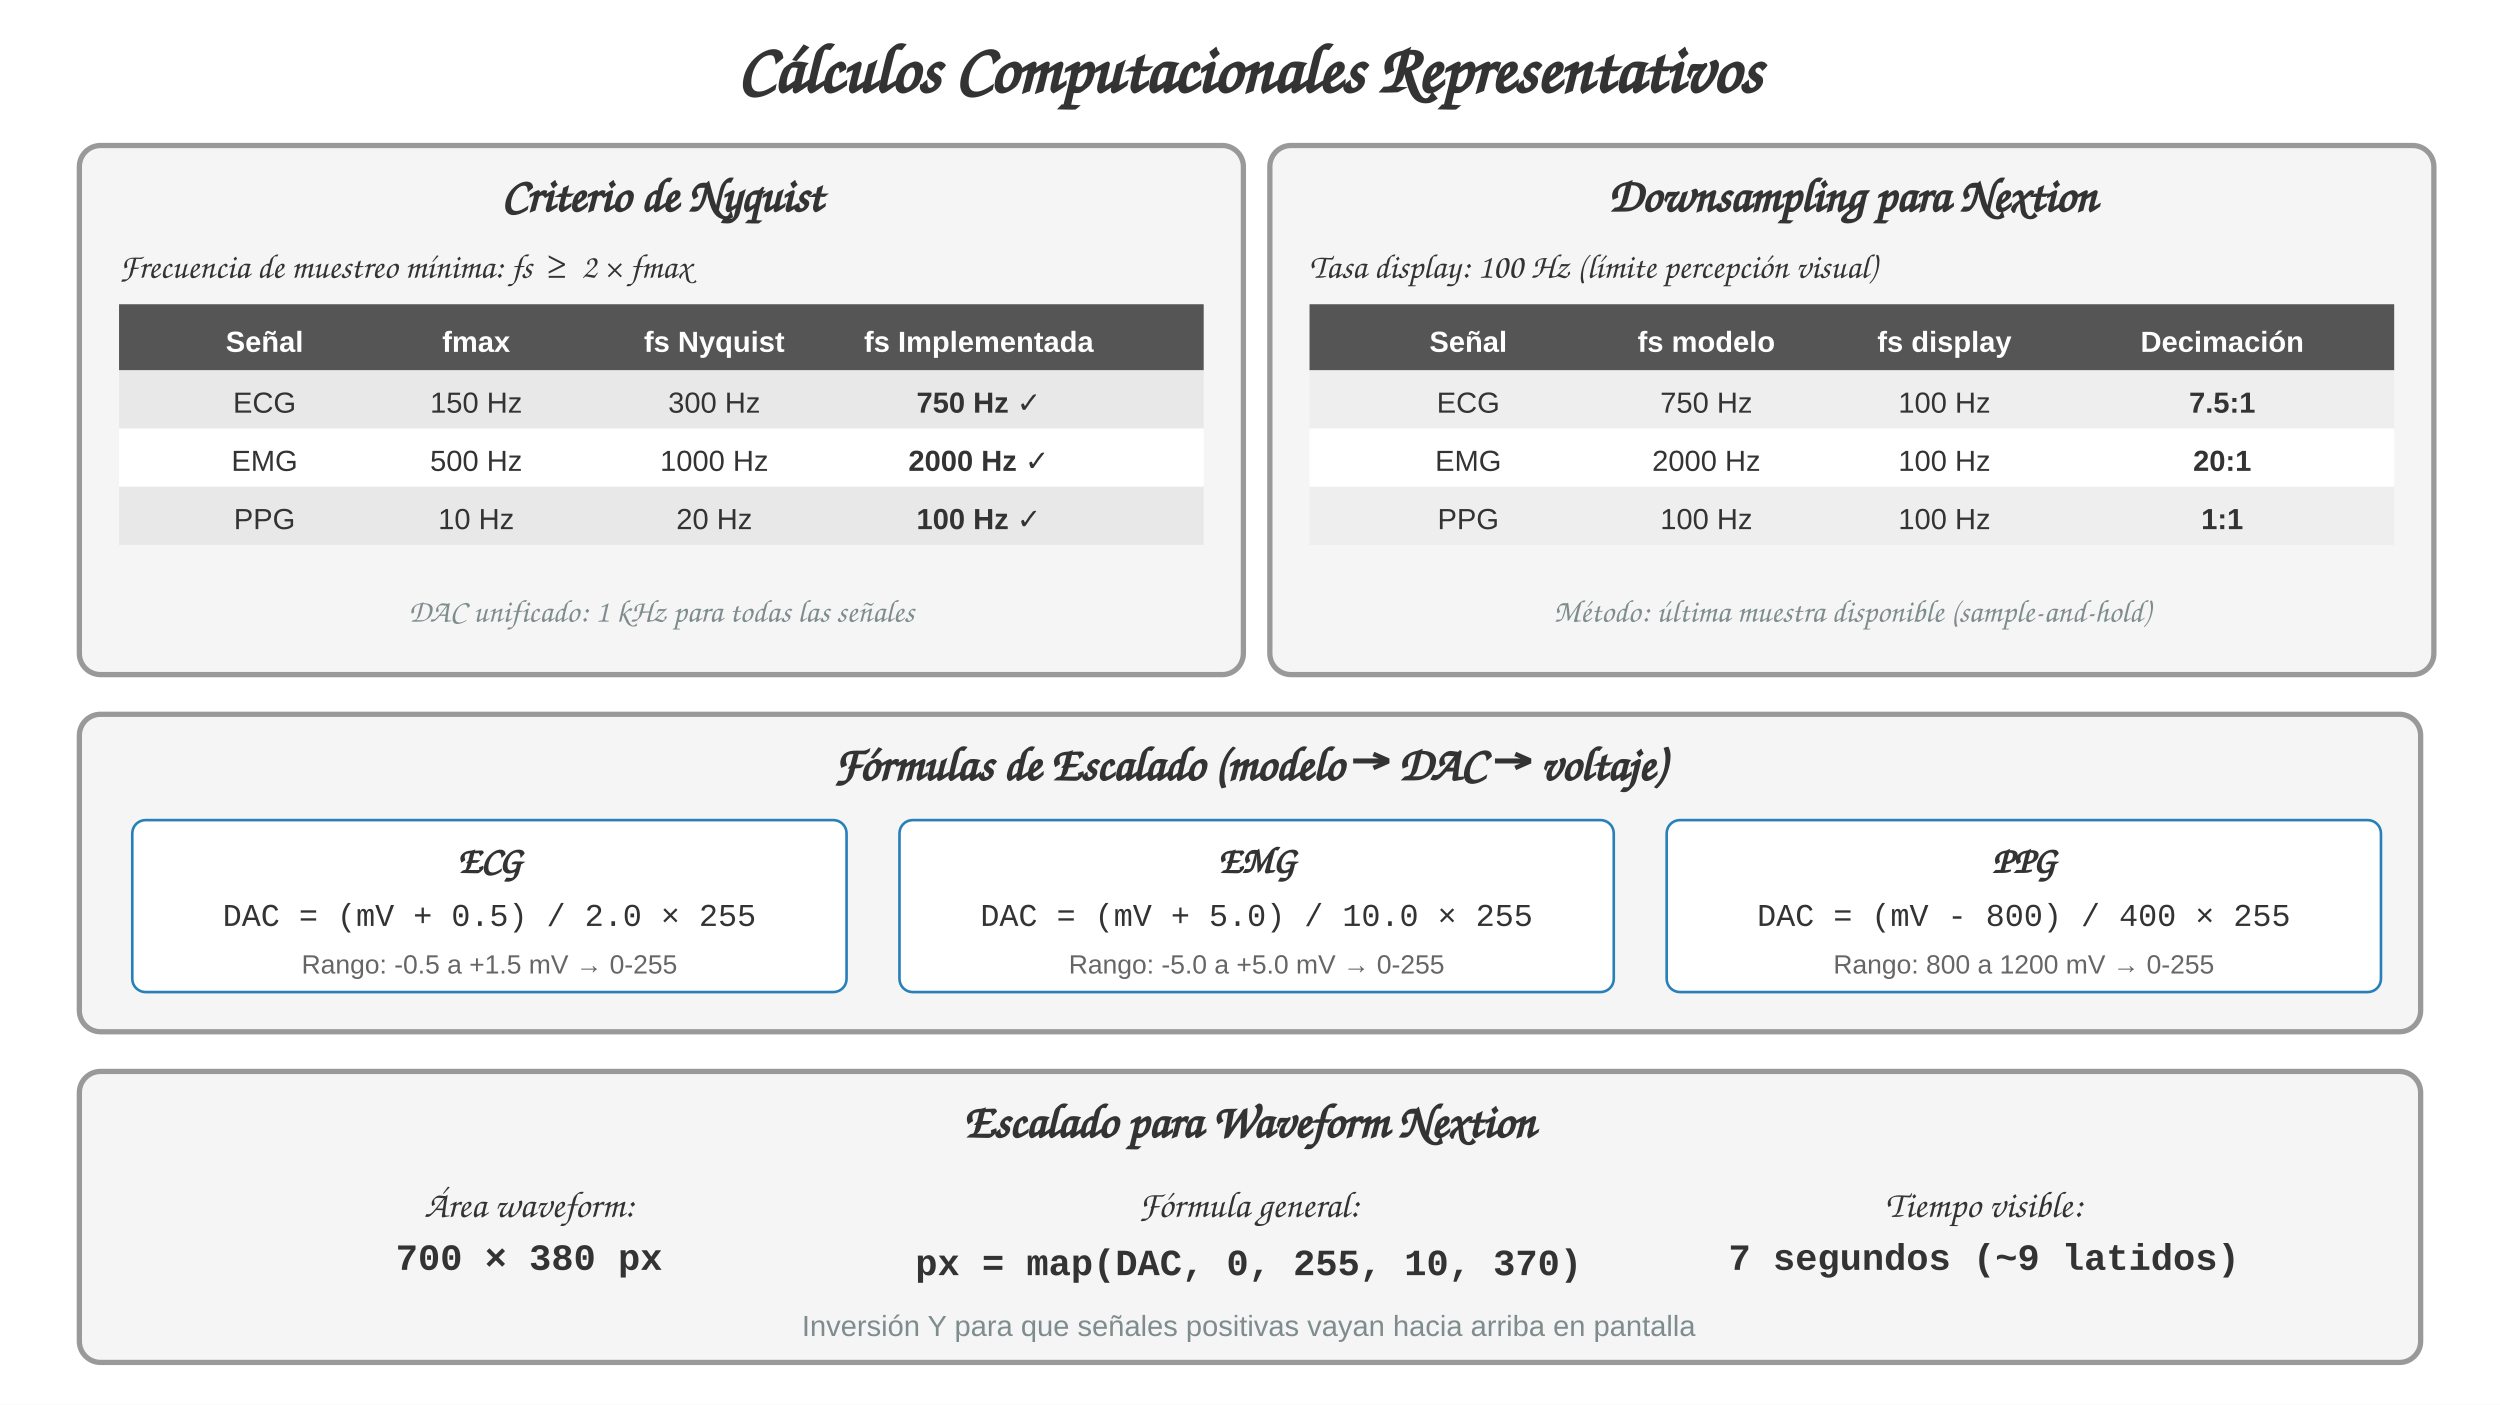
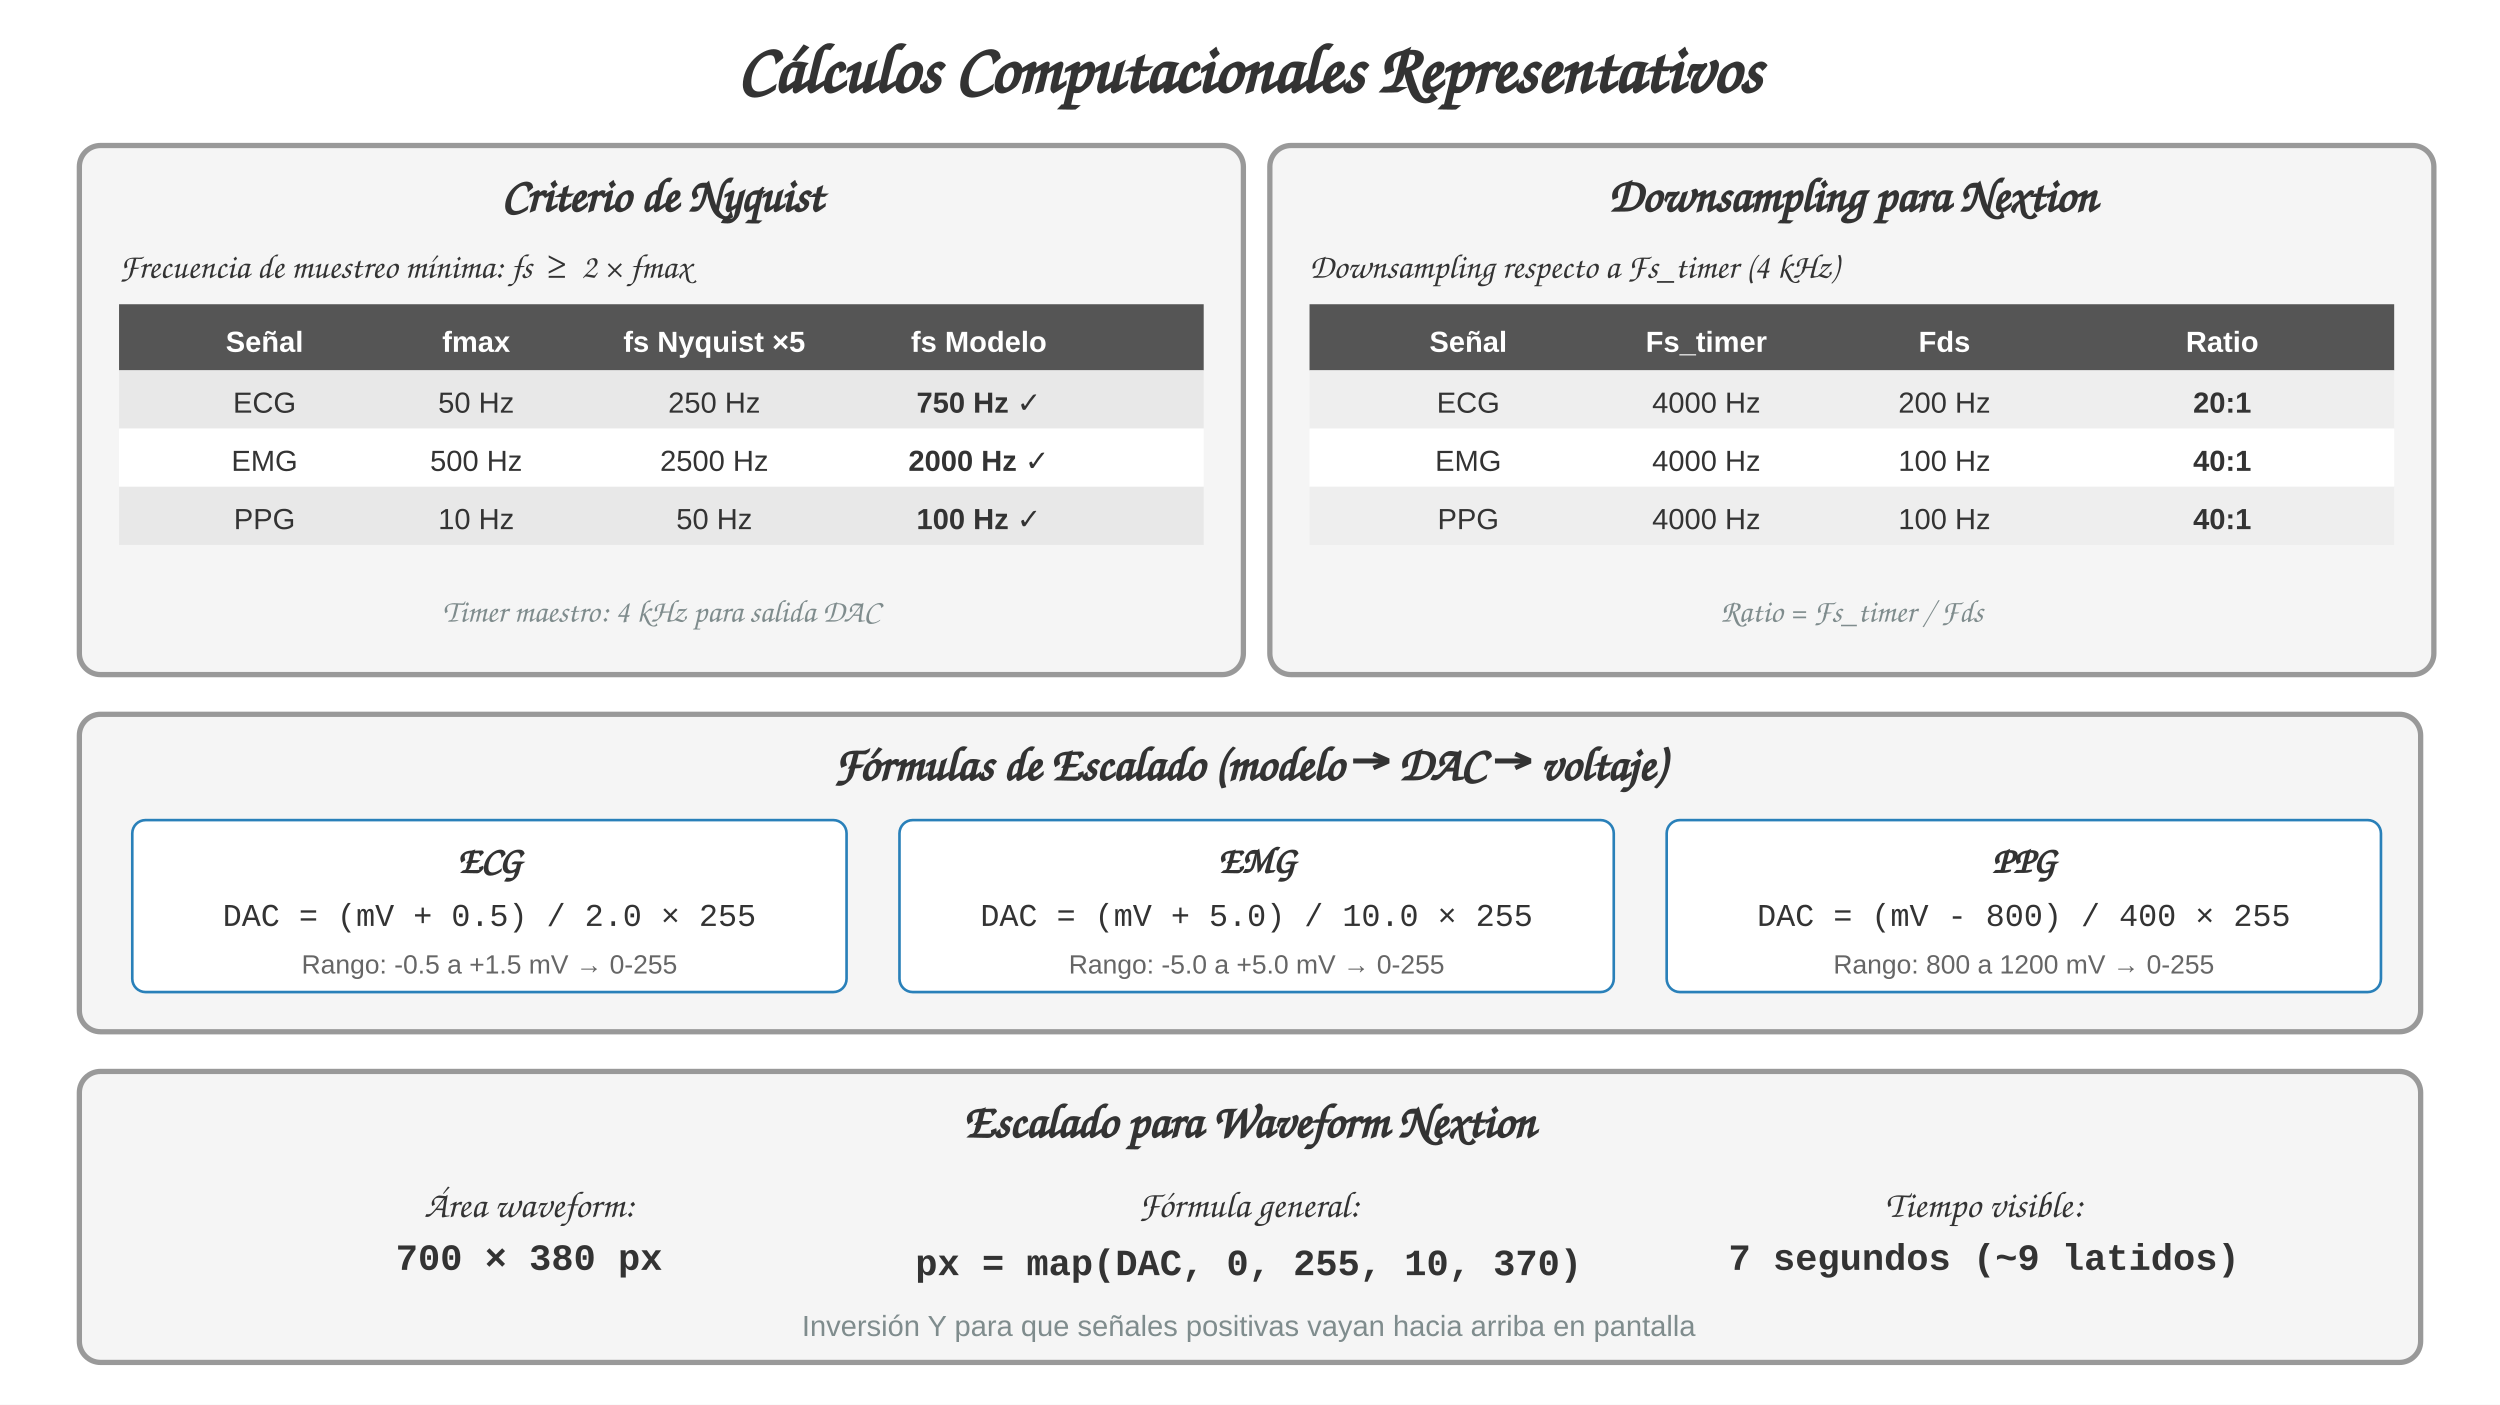
<svg xmlns="http://www.w3.org/2000/svg" width="945" height="531" viewBox="0 0 945 531">
  <rect width="100%" height="100%" fill="white" />
  <text x="472" y="35" text-anchor="middle" font-family="Comic Sans MS, cursive" font-size="26" font-weight="bold" fill="#333">Cálculos Computacionales Representativos</text>
  <rect x="30" y="55" width="440" height="200" rx="8" fill="#f5f5f5" stroke="#999" stroke-width="2" />
  <text x="250" y="80" text-anchor="middle" font-family="Comic Sans MS, cursive" font-size="18" font-weight="bold" fill="#333">Criterio de Nyquist</text>
  <text x="45" y="105" font-family="Comic Sans MS, cursive" font-size="13" fill="#333">Frecuencia de muestreo mínima: fs ≥ 2 × fmax</text>
  <rect x="45" y="115" width="410" height="25" fill="#555" />
  <text x="100" y="133" text-anchor="middle" font-family="Arial" font-size="11" font-weight="bold" fill="white">Señal</text>
  <text x="180" y="133" text-anchor="middle" font-family="Arial" font-size="11" font-weight="bold" fill="white">fmax</text>
-   <text x="270" y="133" text-anchor="middle" font-family="Arial" font-size="11" font-weight="bold" fill="white">fs Nyquist</text>
-   <text x="370" y="133" text-anchor="middle" font-family="Arial" font-size="11" font-weight="bold" fill="white">fs Implementada</text>
+   <text x="270" y="133" text-anchor="middle" font-family="Arial" font-size="11" font-weight="bold" fill="white">fs Nyquist ×5</text>
+   <text x="370" y="133" text-anchor="middle" font-family="Arial" font-size="11" font-weight="bold" fill="white">fs Modelo</text>
  <rect x="45" y="140" width="410" height="22" fill="#e8e8e8" />
  <text x="100" y="156" text-anchor="middle" font-family="Arial" font-size="11" fill="#333">ECG</text>
-   <text x="180" y="156" text-anchor="middle" font-family="Arial" font-size="11" fill="#333">150 Hz</text>
-   <text x="270" y="156" text-anchor="middle" font-family="Arial" font-size="11" fill="#333">300 Hz</text>
+   <text x="180" y="156" text-anchor="middle" font-family="Arial" font-size="11" fill="#333">50 Hz</text>
+   <text x="270" y="156" text-anchor="middle" font-family="Arial" font-size="11" fill="#333">250 Hz</text>
  <text x="370" y="156" text-anchor="middle" font-family="Arial" font-size="11" font-weight="bold" fill="#333">750 Hz ✓</text>
  <rect x="45" y="162" width="410" height="22" fill="white" />
  <text x="100" y="178" text-anchor="middle" font-family="Arial" font-size="11" fill="#333">EMG</text>
  <text x="180" y="178" text-anchor="middle" font-family="Arial" font-size="11" fill="#333">500 Hz</text>
-   <text x="270" y="178" text-anchor="middle" font-family="Arial" font-size="11" fill="#333">1000 Hz</text>
+   <text x="270" y="178" text-anchor="middle" font-family="Arial" font-size="11" fill="#333">2500 Hz</text>
  <text x="370" y="178" text-anchor="middle" font-family="Arial" font-size="11" font-weight="bold" fill="#333">2000 Hz ✓</text>
  <rect x="45" y="184" width="410" height="22" fill="#e8e8e8" />
  <text x="100" y="200" text-anchor="middle" font-family="Arial" font-size="11" fill="#333">PPG</text>
  <text x="180" y="200" text-anchor="middle" font-family="Arial" font-size="11" fill="#333">10 Hz</text>
-   <text x="270" y="200" text-anchor="middle" font-family="Arial" font-size="11" fill="#333">20 Hz</text>
+   <text x="270" y="200" text-anchor="middle" font-family="Arial" font-size="11" fill="#333">50 Hz</text>
  <text x="370" y="200" text-anchor="middle" font-family="Arial" font-size="11" font-weight="bold" fill="#333">100 Hz ✓</text>
-   <text x="250" y="235" text-anchor="middle" font-family="Comic Sans MS, cursive" font-size="12" fill="#7f8c8d">DAC unificado: 1 kHz para todas las señales</text>
+   <text x="250" y="235" text-anchor="middle" font-family="Comic Sans MS, cursive" font-size="12" fill="#7f8c8d">Timer maestro: 4 kHz para salida DAC</text>
  <rect x="480" y="55" width="440" height="200" rx="8" fill="#f5f5f5" stroke="#999" stroke-width="2" />
  <text x="700" y="80" text-anchor="middle" font-family="Comic Sans MS, cursive" font-size="18" font-weight="bold" fill="#333">Downsampling para Nextion</text>
-   <text x="495" y="105" font-family="Comic Sans MS, cursive" font-size="13" fill="#333">Tasa display: 100 Hz (límite percepción visual)</text>
+   <text x="495" y="105" font-family="Comic Sans MS, cursive" font-size="13" fill="#333">Downsampling respecto a Fs_timer (4 kHz)</text>
  <rect x="495" y="115" width="410" height="25" fill="#555" />
  <text x="555" y="133" text-anchor="middle" font-family="Arial" font-size="11" font-weight="bold" fill="white">Señal</text>
-   <text x="645" y="133" text-anchor="middle" font-family="Arial" font-size="11" font-weight="bold" fill="white">fs modelo</text>
-   <text x="735" y="133" text-anchor="middle" font-family="Arial" font-size="11" font-weight="bold" fill="white">fs display</text>
-   <text x="840" y="133" text-anchor="middle" font-family="Arial" font-size="11" font-weight="bold" fill="white">Decimación</text>
+   <text x="645" y="133" text-anchor="middle" font-family="Arial" font-size="11" font-weight="bold" fill="white">Fs_timer</text>
+   <text x="735" y="133" text-anchor="middle" font-family="Arial" font-size="11" font-weight="bold" fill="white">Fds</text>
+   <text x="840" y="133" text-anchor="middle" font-family="Arial" font-size="11" font-weight="bold" fill="white">Ratio</text>
  <rect x="495" y="140" width="410" height="22" fill="#eee" />
  <text x="555" y="156" text-anchor="middle" font-family="Arial" font-size="11" fill="#333">ECG</text>
-   <text x="645" y="156" text-anchor="middle" font-family="Arial" font-size="11" fill="#333">750 Hz</text>
-   <text x="735" y="156" text-anchor="middle" font-family="Arial" font-size="11" fill="#333">100 Hz</text>
-   <text x="840" y="156" text-anchor="middle" font-family="Arial" font-size="11" font-weight="bold" fill="#333">7.5:1</text>
+   <text x="645" y="156" text-anchor="middle" font-family="Arial" font-size="11" fill="#333">4000 Hz</text>
+   <text x="735" y="156" text-anchor="middle" font-family="Arial" font-size="11" fill="#333">200 Hz</text>
+   <text x="840" y="156" text-anchor="middle" font-family="Arial" font-size="11" font-weight="bold" fill="#333">20:1</text>
  <rect x="495" y="162" width="410" height="22" fill="white" />
  <text x="555" y="178" text-anchor="middle" font-family="Arial" font-size="11" fill="#333">EMG</text>
-   <text x="645" y="178" text-anchor="middle" font-family="Arial" font-size="11" fill="#333">2000 Hz</text>
+   <text x="645" y="178" text-anchor="middle" font-family="Arial" font-size="11" fill="#333">4000 Hz</text>
  <text x="735" y="178" text-anchor="middle" font-family="Arial" font-size="11" fill="#333">100 Hz</text>
-   <text x="840" y="178" text-anchor="middle" font-family="Arial" font-size="11" font-weight="bold" fill="#333">20:1</text>
+   <text x="840" y="178" text-anchor="middle" font-family="Arial" font-size="11" font-weight="bold" fill="#333">40:1</text>
  <rect x="495" y="184" width="410" height="22" fill="#eee" />
  <text x="555" y="200" text-anchor="middle" font-family="Arial" font-size="11" fill="#333">PPG</text>
-   <text x="645" y="200" text-anchor="middle" font-family="Arial" font-size="11" fill="#333">100 Hz</text>
+   <text x="645" y="200" text-anchor="middle" font-family="Arial" font-size="11" fill="#333">4000 Hz</text>
  <text x="735" y="200" text-anchor="middle" font-family="Arial" font-size="11" fill="#333">100 Hz</text>
-   <text x="840" y="200" text-anchor="middle" font-family="Arial" font-size="11" font-weight="bold" fill="#333">1:1</text>
-   <text x="700" y="235" text-anchor="middle" font-family="Comic Sans MS, cursive" font-size="12" fill="#7f8c8d">Método: última muestra disponible (sample-and-hold)</text>
+   <text x="840" y="200" text-anchor="middle" font-family="Arial" font-size="11" font-weight="bold" fill="#333">40:1</text>
+   <text x="700" y="235" text-anchor="middle" font-family="Comic Sans MS, cursive" font-size="12" fill="#7f8c8d">Ratio = Fs_timer / Fds</text>
  <rect x="30" y="270" width="885" height="120" rx="8" fill="#f5f5f5" stroke="#999" stroke-width="2" />
  <text x="472" y="295" text-anchor="middle" font-family="Comic Sans MS, cursive" font-size="18" font-weight="bold" fill="#333">Fórmulas de Escalado (modelo → DAC → voltaje)</text>
  <rect x="50" y="310" width="270" height="65" rx="5" fill="white" stroke="#2980b9" stroke-width="1" />
  <text x="185" y="330" text-anchor="middle" font-family="Comic Sans MS, cursive" font-size="14" font-weight="bold" fill="#333">ECG</text>
  <text x="185" y="350" text-anchor="middle" font-family="Courier New" font-size="12" fill="#333">DAC = (mV + 0.5) / 2.0 × 255</text>
  <text x="185" y="368" text-anchor="middle" font-family="Arial" font-size="10" fill="#666">Rango: -0.5 a +1.5 mV → 0-255</text>
  <rect x="340" y="310" width="270" height="65" rx="5" fill="white" stroke="#2980b9" stroke-width="1" />
  <text x="475" y="330" text-anchor="middle" font-family="Comic Sans MS, cursive" font-size="14" font-weight="bold" fill="#333">EMG</text>
  <text x="475" y="350" text-anchor="middle" font-family="Courier New" font-size="12" fill="#333">DAC = (mV + 5.0) / 10.0 × 255</text>
  <text x="475" y="368" text-anchor="middle" font-family="Arial" font-size="10" fill="#666">Rango: -5.0 a +5.0 mV → 0-255</text>
  <rect x="630" y="310" width="270" height="65" rx="5" fill="white" stroke="#2980b9" stroke-width="1" />
  <text x="765" y="330" text-anchor="middle" font-family="Comic Sans MS, cursive" font-size="14" font-weight="bold" fill="#333">PPG</text>
  <text x="765" y="350" text-anchor="middle" font-family="Courier New" font-size="12" fill="#333">DAC = (mV - 800) / 400 × 255</text>
  <text x="765" y="368" text-anchor="middle" font-family="Arial" font-size="10" fill="#666">Rango: 800 a 1200 mV → 0-255</text>
  <rect x="30" y="405" width="885" height="110" rx="8" fill="#f5f5f5" stroke="#999" stroke-width="2" />
  <text x="472" y="430" text-anchor="middle" font-family="Comic Sans MS, cursive" font-size="18" font-weight="bold" fill="#333">Escalado para Waveform Nextion</text>
  <text x="200" y="460" text-anchor="middle" font-family="Comic Sans MS, cursive" font-size="14" fill="#333">Área waveform:</text>
  <text x="200" y="480" text-anchor="middle" font-family="Courier New" font-size="14" font-weight="bold" fill="#333">700 × 380 px</text>
  <text x="472" y="460" text-anchor="middle" font-family="Comic Sans MS, cursive" font-size="14" fill="#333">Fórmula general:</text>
  <text x="472" y="482" text-anchor="middle" font-family="Courier New" font-size="14" font-weight="bold" fill="#333">px = map(DAC, 0, 255, 10, 370)</text>
  <text x="750" y="460" text-anchor="middle" font-family="Comic Sans MS, cursive" font-size="14" fill="#333">Tiempo visible:</text>
  <text x="750" y="480" text-anchor="middle" font-family="Courier New" font-size="14" font-weight="bold" fill="#333">7 segundos (~9 latidos)</text>
  <text x="472" y="505" text-anchor="middle" font-family="Arial" font-size="11" fill="#7f8c8d">Inversión Y para que señales positivas vayan hacia arriba en pantalla</text>
</svg>
